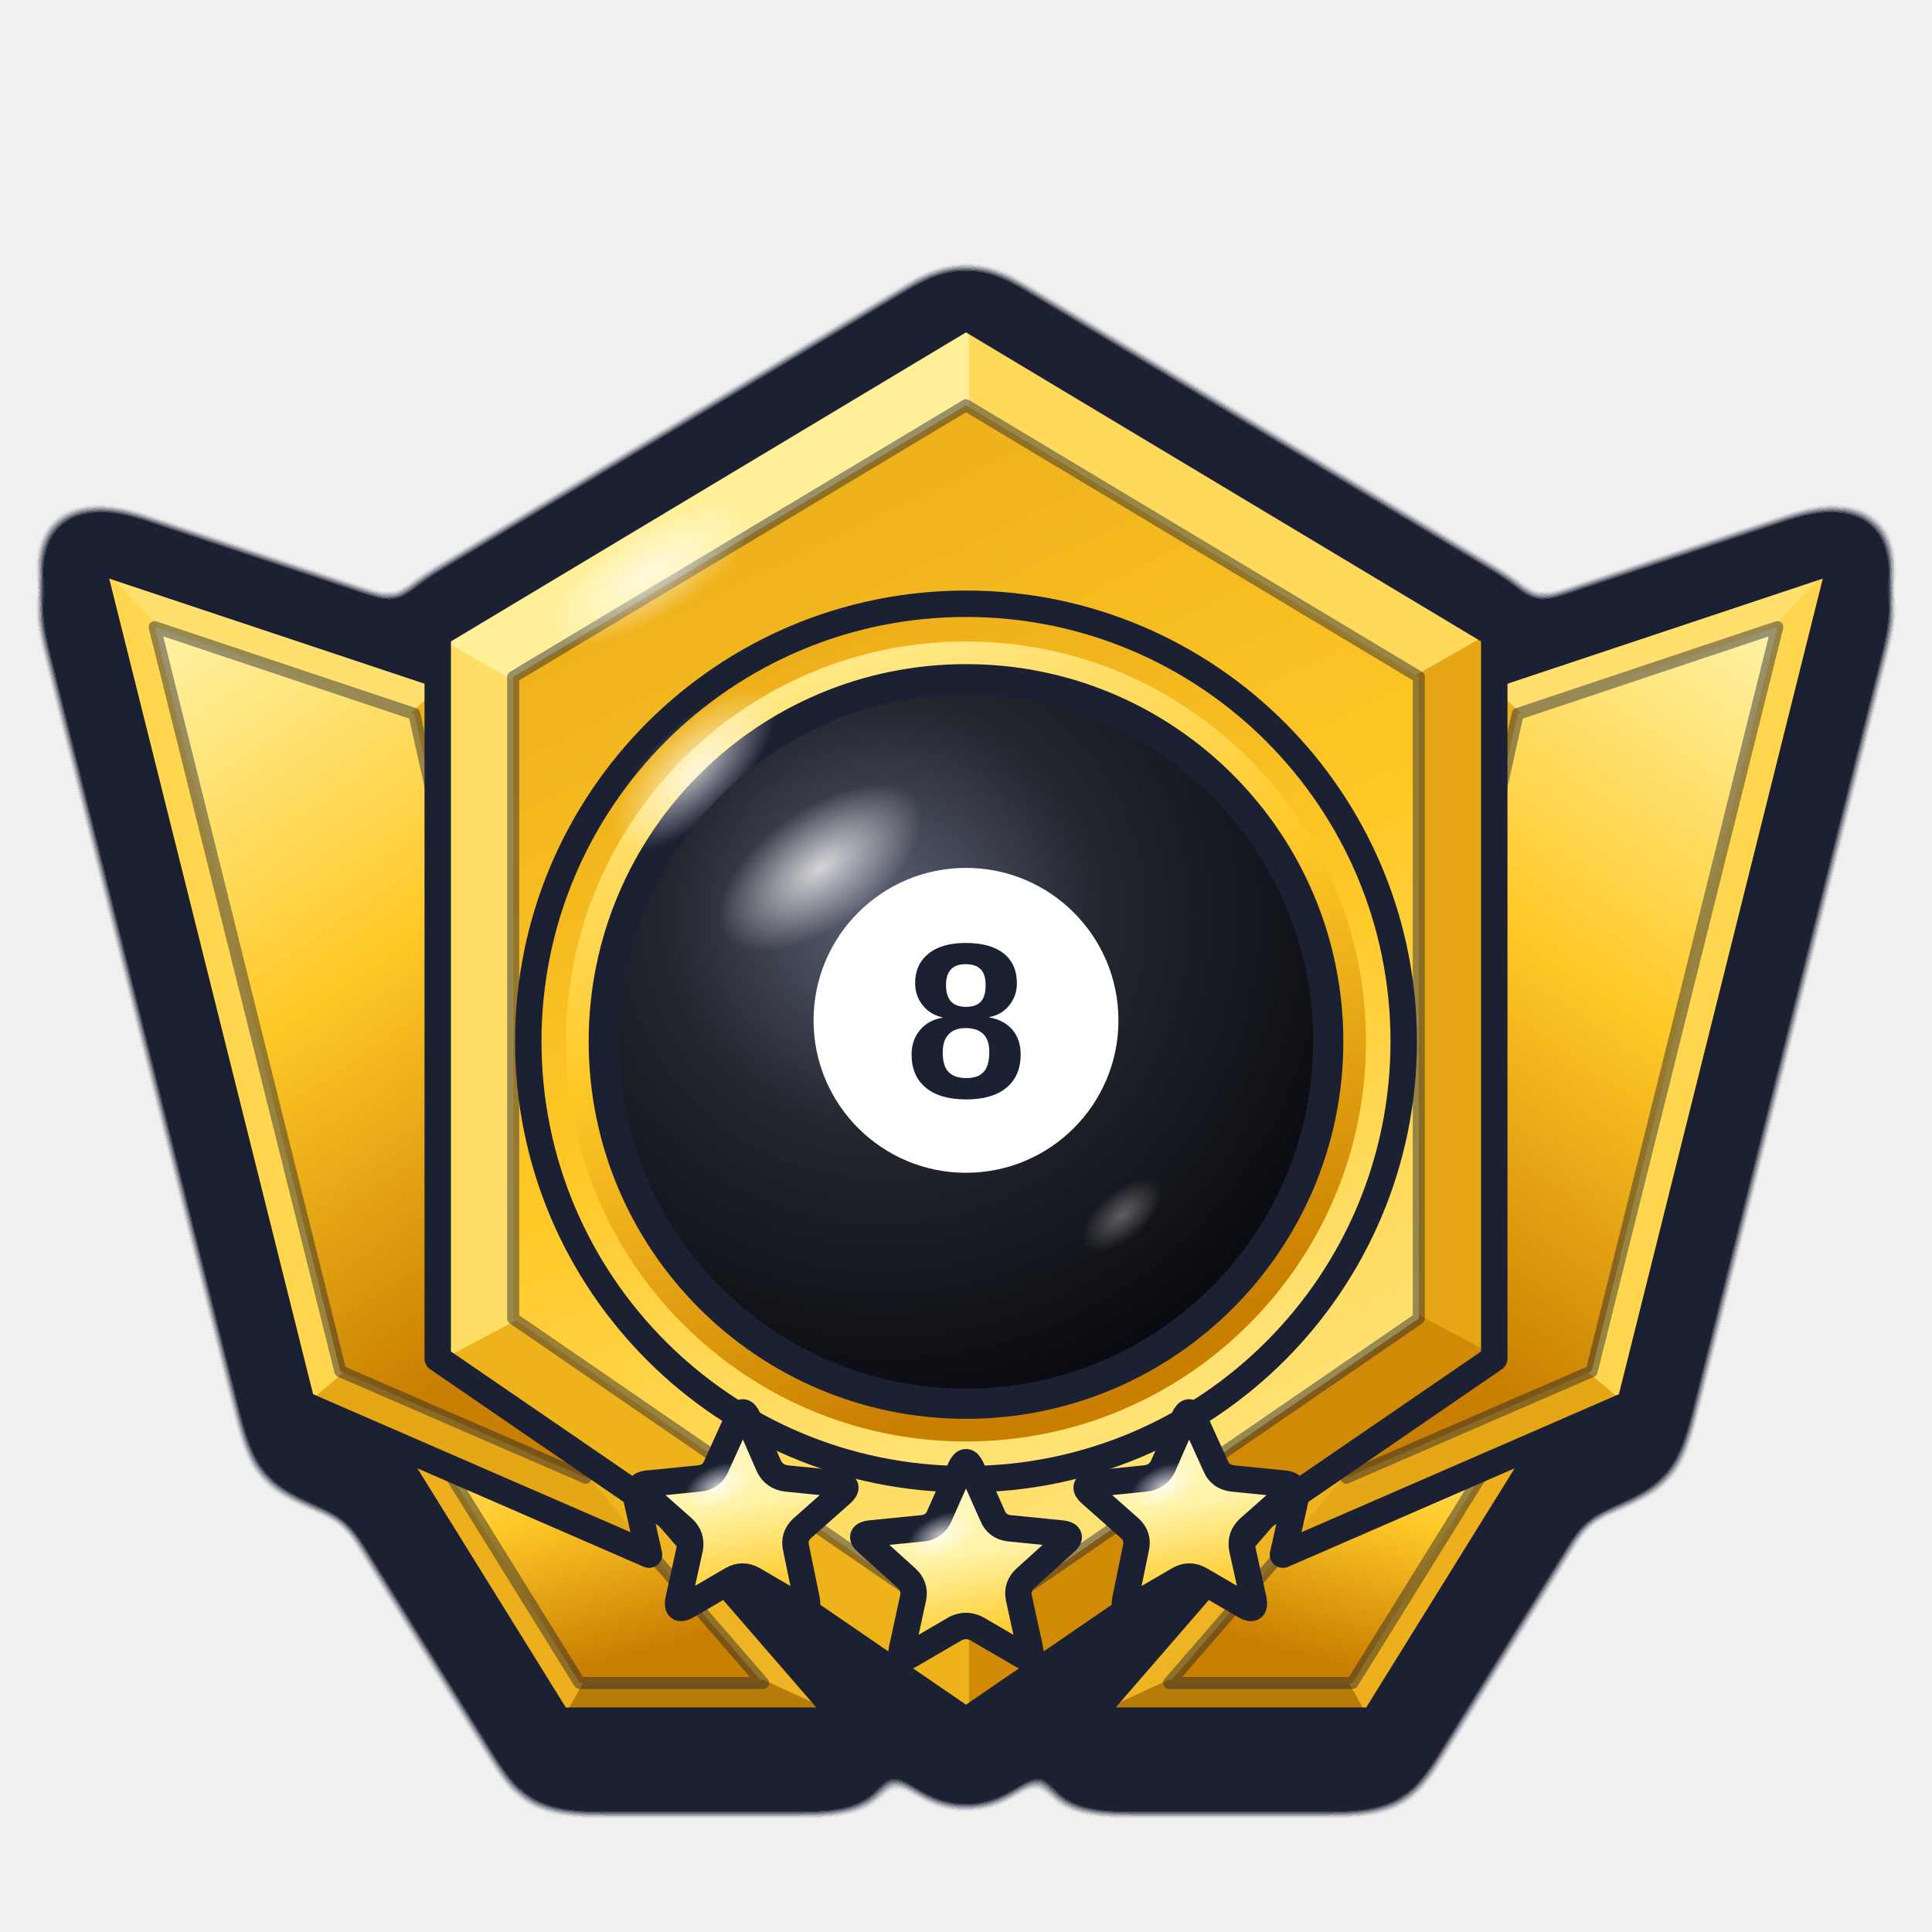
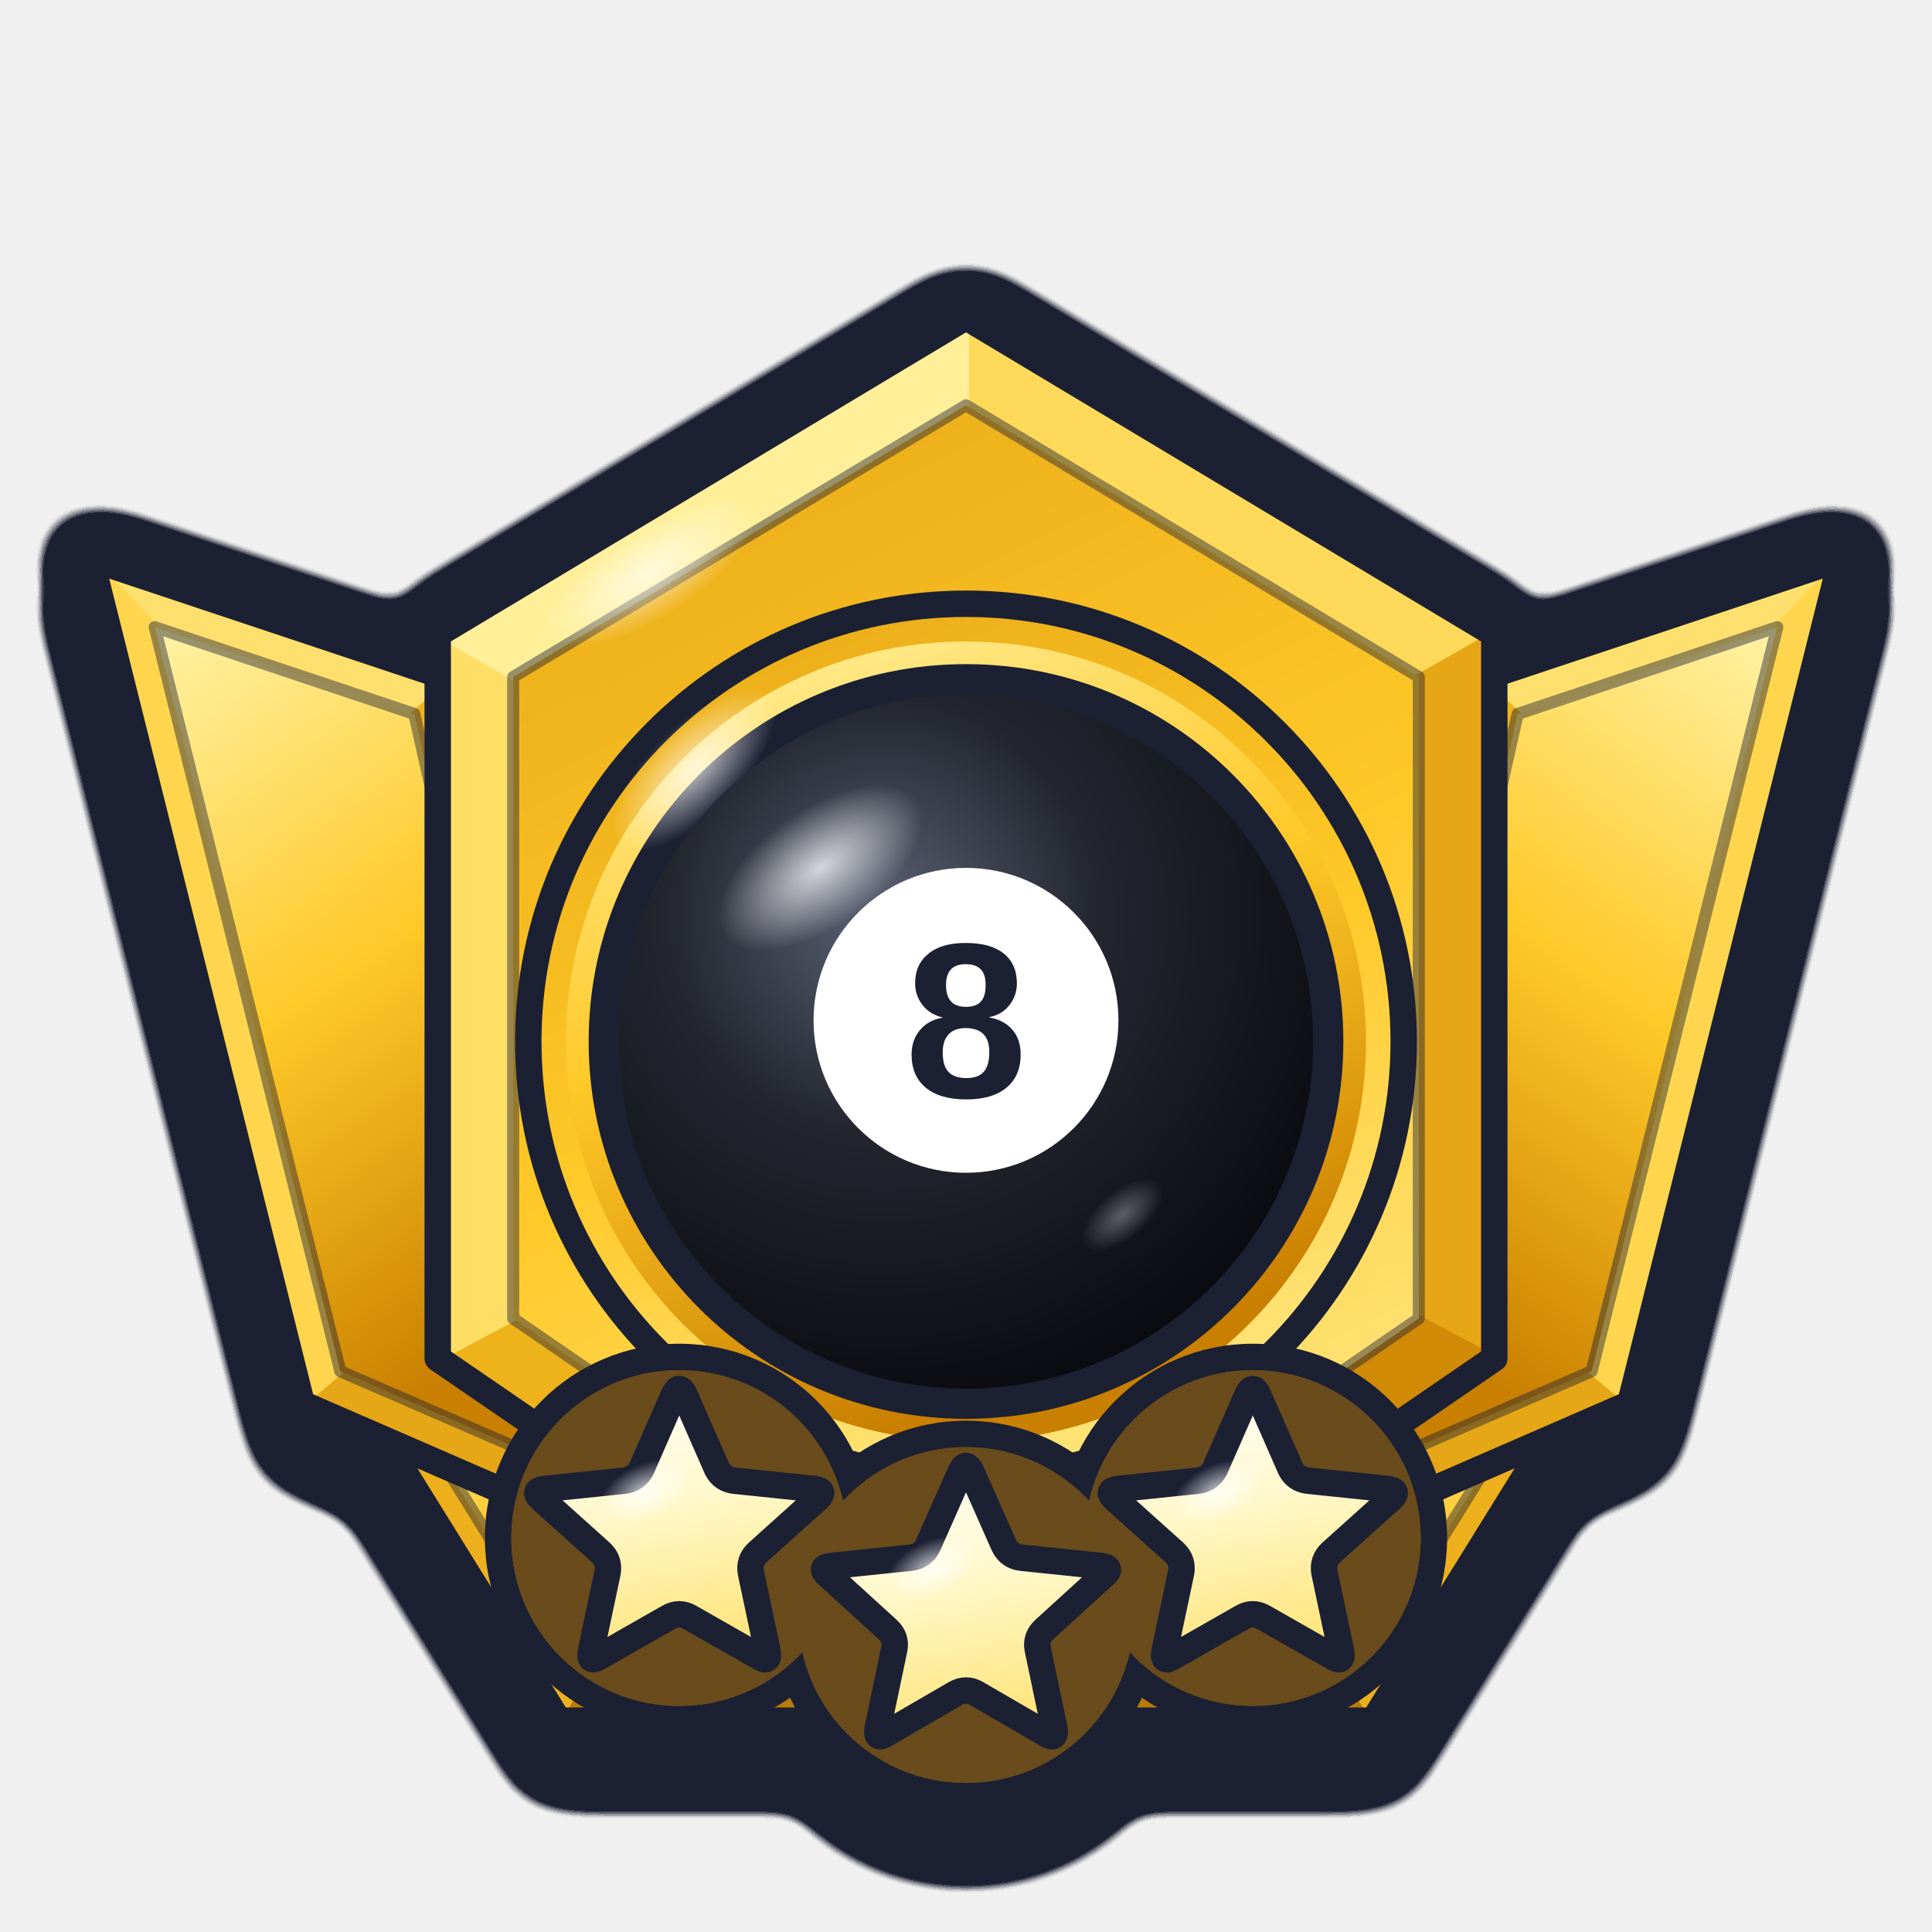
<svg xmlns="http://www.w3.org/2000/svg" width="512" height="512" viewBox="0 0 256 256">
  <defs>
    <linearGradient id="blue" x1="0" y1="0" x2="0.35" y2="1">
      <stop offset="0" stop-color="#9ED3FF" />
      <stop offset="0.45" stop-color="#3B9BFF" />
      <stop offset="1" stop-color="#1F6BD0" />
    </linearGradient>
    <linearGradient id="green" x1="0" y1="0" x2="0.35" y2="1">
      <stop offset="0" stop-color="#A8F5BE" />
      <stop offset="0.45" stop-color="#3DD66B" />
      <stop offset="1" stop-color="#1E9E47" />
    </linearGradient>
    <linearGradient id="red" x1="0" y1="0" x2="0.35" y2="1">
      <stop offset="0" stop-color="#FFA3A3" />
      <stop offset="0.45" stop-color="#FF4D4D" />
      <stop offset="1" stop-color="#C9283A" />
    </linearGradient>
    <linearGradient id="gold" x1="0" y1="0" x2="0.35" y2="1">
      <stop offset="0" stop-color="#FFF1A0" />
      <stop offset="0.45" stop-color="#FFC928" />
      <stop offset="1" stop-color="#DB8E00" />
    </linearGradient>
    <linearGradient id="wood" x1="0" y1="0" x2="0.35" y2="1">
      <stop offset="0" stop-color="#FFD9A0" />
      <stop offset="0.45" stop-color="#E7A35C" />
      <stop offset="1" stop-color="#A8622A" />
    </linearGradient>
    <linearGradient id="darkwood" x1="0" y1="0" x2="0.35" y2="1">
      <stop offset="0" stop-color="#C07A45" />
      <stop offset="0.45" stop-color="#8A4B22" />
      <stop offset="1" stop-color="#5E3014" />
    </linearGradient>
    <linearGradient id="white" x1="0" y1="0" x2="0.35" y2="1">
      <stop offset="0" stop-color="#FFFFFF" />
      <stop offset="0.45" stop-color="#F4F8FF" />
      <stop offset="1" stop-color="#C9D6EA" />
    </linearGradient>
    <linearGradient id="grey" x1="0" y1="0" x2="0.35" y2="1">
      <stop offset="0" stop-color="#E4E9F2" />
      <stop offset="0.45" stop-color="#AEB8C8" />
      <stop offset="1" stop-color="#7B869A" />
    </linearGradient>
    <linearGradient id="steel" x1="0" y1="0" x2="0.35" y2="1">
      <stop offset="0" stop-color="#D8E6F7" />
      <stop offset="0.45" stop-color="#9FB2CC" />
      <stop offset="1" stop-color="#6A7D98" />
    </linearGradient>
    <linearGradient id="cloth" x1="0" y1="0" x2="0.35" y2="1">
      <stop offset="0" stop-color="#6FE08E" />
      <stop offset="0.45" stop-color="#2FA24F" />
      <stop offset="1" stop-color="#1C7A37" />
    </linearGradient>
    <linearGradient id="sad" x1="0" y1="0" x2="0.35" y2="1">
      <stop offset="0" stop-color="#C4D4EE" />
      <stop offset="0.45" stop-color="#8EA3C7" />
      <stop offset="1" stop-color="#5E7299" />
    </linearGradient>
    <linearGradient id="purple" x1="0" y1="0" x2="0.35" y2="1">
      <stop offset="0" stop-color="#D7B8FF" />
      <stop offset="0.45" stop-color="#A259FF" />
      <stop offset="1" stop-color="#6E2FD0" />
    </linearGradient>
    <radialGradient id="shine" cx="0.5" cy="0.5" r="0.5">
      <stop offset="0" stop-color="#FFFFFF" stop-opacity="0.9" />
      <stop offset="1" stop-color="#FFFFFF" stop-opacity="0" />
    </radialGradient>
    <filter id="ink" x="-30%" y="-30%" width="160%" height="160%" color-interpolation-filters="sRGB">
      <feGaussianBlur in="SourceAlpha" stdDeviation="6.92" result="blur" />
      <feComponentTransfer in="blur" result="grown">
        <feFuncA type="linear" slope="7" intercept="-0.35" />
      </feComponentTransfer>
      <feOffset in="grown" dy="6" result="lip" />
      <feMerge result="both">
        <feMergeNode in="lip" />
        <feMergeNode in="grown" />
      </feMerge>
      <feFlood flood-color="#1B2033" />
      <feComposite in2="both" operator="in" result="outline" />
      <feMerge>
        <feMergeNode in="outline" />
        <feMergeNode in="SourceGraphic" />
      </feMerge>
    </filter>
  </defs>
  <defs>
    <filter id="badgeInk" x="-20%" y="-20%" width="140%" height="140%" color-interpolation-filters="sRGB">
      <feGaussianBlur in="SourceAlpha" stdDeviation="3.2" result="blur" />
      <feComponentTransfer in="blur" result="grown">
        <feFuncA type="linear" slope="40" intercept="-0.716" />
      </feComponentTransfer>
      <feOffset in="grown" dy="5" result="lip" />
      <feMerge result="both">
        <feMergeNode in="lip" />
        <feMergeNode in="grown" />
      </feMerge>
      <feFlood flood-color="#1B2033" />
      <feComposite in2="both" operator="in" result="outline" />
      <feMerge>
        <feMergeNode in="outline" />
        <feMergeNode in="SourceGraphic" />
      </feMerge>
    </filter>
  </defs>
  <defs>
    <linearGradient id="m" x1="0" y1="0" x2="0.35" y2="1">
      <stop offset="0" stop-color="#FFF3A6" />
      <stop offset="0.5" stop-color="#FFC928" />
      <stop offset="1" stop-color="#C97F00" />
    </linearGradient>
    <linearGradient id="r" x1="0" y1="0" x2="0.35" y2="1">
      <stop offset="0" stop-color="#E7A816" />
      <stop offset="0.6" stop-color="#FFC928" />
      <stop offset="1" stop-color="#FFE274" />
    </linearGradient>
    <linearGradient id="w" x1="0" y1="0" x2="0.35" y2="1">
      <stop offset="0" stop-color="#FFE47A" />
      <stop offset="0.55" stop-color="#FFC928" />
      <stop offset="1" stop-color="#C97F00" />
    </linearGradient>
    <linearGradient id="p" x1="0" y1="0" x2="0.2" y2="1">
      <stop offset="0" stop-color="#FFFAD7" />
      <stop offset="0.55" stop-color="#FFF3A6" />
      <stop offset="1" stop-color="#FFC928" />
    </linearGradient>
+     <linearGradient id="s" x1="0" y1="0" x2="0.2" y2="1">
+       <stop offset="0" stop-color="#FFFFFF" />
+       <stop offset="0.5" stop-color="#FFF8CA" />
+       <stop offset="1" stop-color="#FFE680" />
+     </linearGradient>
    <linearGradient id="c" x1="0" y1="0" x2="0.3" y2="1">
      <stop offset="0" stop-color="#FFF8CA" />
      <stop offset="0.55" stop-color="#FFDC61" />
      <stop offset="1" stop-color="#FFC928" />
    </linearGradient>
    <linearGradient id="g" x1="0" y1="0" x2="0.35" y2="1">
      <stop offset="0" stop-color="#FFF3A6" />
      <stop offset="0.5" stop-color="#FFC928" />
      <stop offset="1" stop-color="#C97F00" />
    </linearGradient>
    <linearGradient id="gr" x1="0" y1="0" x2="0.35" y2="1">
      <stop offset="0" stop-color="#E7A816" />
      <stop offset="0.6" stop-color="#FFC928" />
      <stop offset="1" stop-color="#FFE274" />
+     </linearGradient>
+     <linearGradient id="hat" x1="0" y1="0" x2="0.4" y2="1">
+       <stop offset="0" stop-color="#9C8CFF" />
+       <stop offset="0.5" stop-color="#5A41D6" />
+       <stop offset="1" stop-color="#26177A" />
    </linearGradient>
    <radialGradient id="ball" cx="0.38" cy="0.32" r="0.78">
      <stop offset="0" stop-color="#5C6275" />
      <stop offset="0.4" stop-color="#23262F" />
      <stop offset="1" stop-color="#06070B" />
    </radialGradient>
  </defs>
  <g filter="url(#badgeInk)">
    <path d="M38.0 170.0 L86.0 198.0 L82.8 201.9 L52.9 184.5 Z" fill="#F4C238" stroke="#F4C238" stroke-width="0.8" />
    <path d="M86.0 198.0 L112.0 228.0 L101.1 223.0 L82.8 201.9 Z" fill="#EEB423" stroke="#EEB423" stroke-width="0.8" />
    <path d="M112.0 228.0 L74.0 228.0 L76.8 223.0 L101.1 223.0 Z" fill="#B77B08" stroke="#B77B08" stroke-width="0.8" />
    <path d="M74.0 228.0 L38.0 170.0 L52.9 184.5 L76.8 223.0 Z" fill="#EDB01C" stroke="#EDB01C" stroke-width="0.8" />
    <path d="M52.9 184.5 L82.8 201.9 L101.1 223.0 L76.8 223.0 Z" fill="url(#m)" />
    <path d="M52.9 184.5 L82.8 201.9 L101.1 223.0 L76.8 223.0 Z" fill="none" stroke="#1B2033" stroke-width="1.6" stroke-opacity="0.45" stroke-linejoin="round" />
    <path d="M38.0 170.0 L86.0 198.0 L112.0 228.0 L74.0 228.0 Z" fill="none" stroke="#1B2033" stroke-width="3.5" stroke-linejoin="round" />
    <path d="M12.0 74.0 L60.0 90.0 L54.9 94.6 L20.5 83.1 Z" fill="#FFE06E" stroke="#FFE06E" stroke-width="0.8" />
    <path d="M60.0 90.0 L86.0 206.0 L77.6 195.8 L54.9 94.6 Z" fill="#EFB31C" stroke="#EFB31C" stroke-width="0.8" />
    <path d="M86.0 206.0 L40.0 186.0 L45.1 181.7 L77.6 195.8 Z" fill="#E6A716" stroke="#E6A716" stroke-width="0.8" />
    <path d="M40.0 186.0 L12.0 74.0 L20.5 83.1 L45.1 181.7 Z" fill="#FFD64E" stroke="#FFD64E" stroke-width="0.8" />
    <path d="M20.5 83.1 L54.9 94.6 L77.6 195.8 L45.1 181.7 Z" fill="url(#m)" />
    <path d="M20.5 83.1 L54.9 94.6 L77.6 195.8 L45.1 181.7 Z" fill="none" stroke="#1B2033" stroke-width="1.6" stroke-opacity="0.45" stroke-linejoin="round" />
    <path d="M12.0 74.0 L60.0 90.0 L86.0 206.0 L40.0 186.0 Z" fill="none" stroke="#1B2033" stroke-width="3.5" stroke-linejoin="round" />
    <g transform="matrix(-1 0 0 1 256 0)">
      <path d="M38.0 170.0 L86.0 198.0 L82.8 201.9 L52.9 184.5 Z" fill="#F4C238" stroke="#F4C238" stroke-width="0.8" />
      <path d="M86.0 198.0 L112.0 228.0 L101.1 223.0 L82.8 201.9 Z" fill="#EEB423" stroke="#EEB423" stroke-width="0.8" />
      <path d="M112.0 228.0 L74.0 228.0 L76.8 223.0 L101.1 223.0 Z" fill="#B77B08" stroke="#B77B08" stroke-width="0.8" />
      <path d="M74.0 228.0 L38.0 170.0 L52.9 184.5 L76.8 223.0 Z" fill="#EDB01C" stroke="#EDB01C" stroke-width="0.8" />
      <path d="M52.9 184.5 L82.8 201.9 L101.1 223.0 L76.8 223.0 Z" fill="url(#m)" />
      <path d="M52.9 184.5 L82.8 201.9 L101.1 223.0 L76.8 223.0 Z" fill="none" stroke="#1B2033" stroke-width="1.6" stroke-opacity="0.45" stroke-linejoin="round" />
      <path d="M38.0 170.0 L86.0 198.0 L112.0 228.0 L74.0 228.0 Z" fill="none" stroke="#1B2033" stroke-width="3.5" stroke-linejoin="round" />
      <path d="M12.0 74.0 L60.0 90.0 L54.9 94.6 L20.5 83.1 Z" fill="#FFE06E" stroke="#FFE06E" stroke-width="0.8" />
      <path d="M60.0 90.0 L86.0 206.0 L77.6 195.8 L54.9 94.6 Z" fill="#EFB31C" stroke="#EFB31C" stroke-width="0.8" />
      <path d="M86.0 206.0 L40.0 186.0 L45.1 181.7 L77.6 195.8 Z" fill="#E6A716" stroke="#E6A716" stroke-width="0.8" />
      <path d="M40.0 186.0 L12.0 74.0 L20.5 83.1 L45.1 181.7 Z" fill="#FFD64E" stroke="#FFD64E" stroke-width="0.8" />
      <path d="M20.5 83.1 L54.9 94.6 L77.6 195.8 L45.1 181.7 Z" fill="url(#m)" />
      <path d="M20.5 83.1 L54.9 94.6 L77.6 195.8 L45.1 181.7 Z" fill="none" stroke="#1B2033" stroke-width="1.6" stroke-opacity="0.45" stroke-linejoin="round" />
      <path d="M12.0 74.0 L60.0 90.0 L86.0 206.0 L40.0 186.0 Z" fill="none" stroke="#1B2033" stroke-width="3.5" stroke-linejoin="round" />
    </g>
    <path d="M128.0 42.0 L198.0 84.0 L188.0 89.7 L128.0 53.7 Z" fill="#FFD959" stroke="#FFD959" stroke-width="0.8" />
    <path d="M198.0 84.0 L198.0 180.0 L188.0 174.7 L188.0 89.7 Z" fill="#E6A615" stroke="#E6A615" stroke-width="0.8" />
    <path d="M198.0 180.0 L128.0 228.0 L128.0 215.9 L188.0 174.7 Z" fill="#D18A06" stroke="#D18A06" stroke-width="0.8" />
    <path d="M128.0 228.0 L58.0 180.0 L68.0 174.7 L128.0 215.9 Z" fill="#EEB21B" stroke="#EEB21B" stroke-width="0.8" />
    <path d="M58.0 180.0 L58.0 84.0 L68.0 89.7 L68.0 174.7 Z" fill="#FFDE66" stroke="#FFDE66" stroke-width="0.8" />
    <path d="M58.0 84.0 L128.0 42.0 L128.0 53.7 L68.0 89.7 Z" fill="#FFEF99" stroke="#FFEF99" stroke-width="0.8" />
    <path d="M128.0 53.7 L188.0 89.7 L188.0 174.7 L128.0 215.9 L68.0 174.7 L68.0 89.7 Z" fill="url(#r)" />
    <path d="M128.0 53.7 L188.0 89.7 L188.0 174.7 L128.0 215.9 L68.0 174.7 L68.0 89.7 Z" fill="none" stroke="#1B2033" stroke-width="1.6" stroke-opacity="0.45" stroke-linejoin="round" />
    <path d="M128.0 42.0 L198.0 84.0 L198.0 180.0 L128.0 228.0 L58.0 180.0 L58.0 84.0 Z" fill="none" stroke="#1B2033" stroke-width="3.5" stroke-linejoin="round" />
    <ellipse cx="86" cy="76" rx="16" ry="6" fill="url(#shine)" opacity="0.75" transform="rotate(-32 86 76)" />
    <circle cx="128" cy="138" r="58" fill="url(#r)" stroke="#1B2033" stroke-width="3.5" />
    <circle cx="128" cy="138" r="53" fill="url(#m)" />
    <circle cx="128" cy="138" r="50" fill="#1B2033" />
    <ellipse cx="92" cy="102" rx="14" ry="6" fill="url(#shine)" opacity="0.8" transform="rotate(-45 92 102)" />
    <circle cx="128" cy="138" r="46" fill="url(#ball)" />
    <circle cx="128.0" cy="135.2" r="20.2" fill="#FFFFFF" />
    <text x="128.0" y="145.4" font-family="Arial Black, Arial, sans-serif" font-weight="900" font-size="29.3" text-anchor="middle" fill="#1B2033">8</text>
    <ellipse cx="108.68" cy="115.0" rx="15.64" ry="7.82" fill="url(#shine)" opacity="0.85" transform="rotate(-35 108.68 115.0)" />
    <ellipse cx="148.7" cy="161.0" rx="6.44" ry="3.22" fill="url(#shine)" opacity="0.35" transform="rotate(-40 148.7 161.0)" />
-     <path d="M156.9 187.9 Q157.6 186.4 158.2 187.9 L161.1 194.3 Q161.7 195.7 163.3 195.9 L170.3 196.6 Q171.8 196.8 170.7 197.9 L165.5 202.5 Q164.3 203.6 164.6 205.2 L166.1 212.0 Q166.4 213.6 165.0 212.8 L159.0 209.3 Q157.6 208.5 156.2 209.3 L150.2 212.8 Q148.8 213.6 149.1 212.0 L150.5 205.2 Q150.9 203.6 149.7 202.5 L144.5 197.9 Q143.3 196.8 144.9 196.6 L151.8 195.9 Q153.4 195.7 154.1 194.3 Z" fill="url(#p)" stroke="#1B2033" stroke-width="3.5" stroke-linejoin="round" />
-     <ellipse cx="154.283" cy="196.942" rx="4.8" ry="2.7" fill="url(#shine)" opacity="0.85" transform="rotate(-25 154.2833 196.9415)" />
-     <path d="M127.3 194.5 Q128.0 193.0 128.7 194.5 L131.5 200.8 Q132.1 202.3 133.7 202.5 L140.7 203.2 Q142.3 203.4 141.1 204.4 L135.9 209.1 Q134.7 210.2 135.0 211.7 L136.5 218.6 Q136.8 220.1 135.4 219.3 L129.4 215.8 Q128.0 215.1 126.6 215.8 L120.6 219.3 Q119.2 220.1 119.5 218.6 L121.0 211.7 Q121.3 210.2 120.1 209.1 L114.9 204.4 Q113.7 203.4 115.3 203.2 L122.3 202.5 Q123.9 202.3 124.5 200.8 Z" fill="url(#p)" stroke="#1B2033" stroke-width="3.5" stroke-linejoin="round" />
-     <ellipse cx="124.7" cy="203.5" rx="4.8" ry="2.7" fill="url(#shine)" opacity="0.85" transform="rotate(-25 124.7 203.5)" />
-     <path d="M97.8 187.9 Q98.4 186.4 99.1 187.9 L101.9 194.3 Q102.6 195.7 104.2 195.9 L111.1 196.6 Q112.7 196.8 111.5 197.9 L106.3 202.5 Q105.1 203.6 105.5 205.2 L106.9 212.0 Q107.2 213.6 105.8 212.8 L99.8 209.3 Q98.4 208.5 97.0 209.3 L91.0 212.8 Q89.6 213.6 89.9 212.0 L91.4 205.2 Q91.7 203.6 90.5 202.5 L85.3 197.9 Q84.2 196.8 85.7 196.6 L92.7 195.9 Q94.3 195.7 94.9 194.3 Z" fill="url(#p)" stroke="#1B2033" stroke-width="3.5" stroke-linejoin="round" />
-     <ellipse cx="95.117" cy="196.942" rx="4.8" ry="2.7" fill="url(#shine)" opacity="0.85" transform="rotate(-25 95.11672 196.9415)" />
+     <circle cx="166.0" cy="203.8" r="24.0" fill="#694B1C" stroke="#1B2033" stroke-width="3.5" />
+     <circle cx="128.0" cy="214.0" r="24.0" fill="#694B1C" stroke="#1B2033" stroke-width="3.5" />
+     <circle cx="90.0" cy="203.8" r="24.0" fill="#694B1C" stroke="#1B2033" stroke-width="3.5" />
+     <circle cx="166.0" cy="203.8" r="22.25" fill="#694B1C" />
+     <circle cx="128.0" cy="214.0" r="22.25" fill="#694B1C" />
+     <circle cx="90.0" cy="203.8" r="22.25" fill="#694B1C" />
+     <path d="M165.3 184.8 Q166.0 183.3 166.7 184.8 L171.0 194.6 Q171.7 196.0 173.3 196.2 L183.9 197.3 Q185.5 197.5 184.3 198.6 L176.4 205.7 Q175.2 206.8 175.5 208.4 L177.7 218.8 Q178.0 220.4 176.7 219.6 L167.4 214.3 Q166.0 213.5 164.6 214.3 L155.3 219.6 Q154.0 220.4 154.3 218.8 L156.5 208.4 Q156.8 206.8 155.6 205.7 L147.7 198.6 Q146.5 197.5 148.1 197.3 L158.7 196.2 Q160.3 196.0 161.0 194.6 Z" fill="url(#s)" stroke="#1B2033" stroke-width="3.5" stroke-linejoin="round" />
+     <ellipse cx="161.49" cy="197.668" rx="6.56" ry="3.69" fill="url(#shine)" opacity="0.85" transform="rotate(-25 161.49 197.6679)" />
+     <path d="M127.3 195.0 Q128.0 193.5 128.7 195.0 L133.0 204.7 Q133.7 206.2 135.3 206.4 L145.9 207.5 Q147.5 207.7 146.3 208.7 L138.4 215.9 Q137.2 217.0 137.5 218.5 L139.7 229.0 Q140.0 230.6 138.7 229.8 L129.4 224.4 Q128.0 223.6 126.6 224.4 L117.3 229.8 Q116.0 230.6 116.3 229.0 L118.5 218.5 Q118.8 217.0 117.6 215.9 L109.7 208.7 Q108.5 207.7 110.1 207.5 L120.7 206.4 Q122.3 206.2 123.0 204.7 Z" fill="url(#s)" stroke="#1B2033" stroke-width="3.5" stroke-linejoin="round" />
+     <ellipse cx="123.49" cy="207.85" rx="6.56" ry="3.69" fill="url(#shine)" opacity="0.85" transform="rotate(-25 123.49 207.85)" />
+     <path d="M89.3 184.8 Q90.0 183.3 90.7 184.8 L95.0 194.6 Q95.7 196.0 97.3 196.2 L107.9 197.3 Q109.5 197.5 108.3 198.6 L100.4 205.7 Q99.2 206.8 99.5 208.4 L101.7 218.8 Q102.0 220.4 100.7 219.6 L91.4 214.3 Q90.0 213.5 88.6 214.3 L79.3 219.6 Q78.0 220.4 78.3 218.8 L80.5 208.4 Q80.8 206.8 79.6 205.7 L71.7 198.6 Q70.5 197.5 72.1 197.3 L82.7 196.2 Q84.3 196.0 85.0 194.6 Z" fill="url(#s)" stroke="#1B2033" stroke-width="3.5" stroke-linejoin="round" />
+     <ellipse cx="85.49" cy="197.668" rx="6.56" ry="3.69" fill="url(#shine)" opacity="0.85" transform="rotate(-25 85.49 197.6679)" />
  </g>
</svg>
